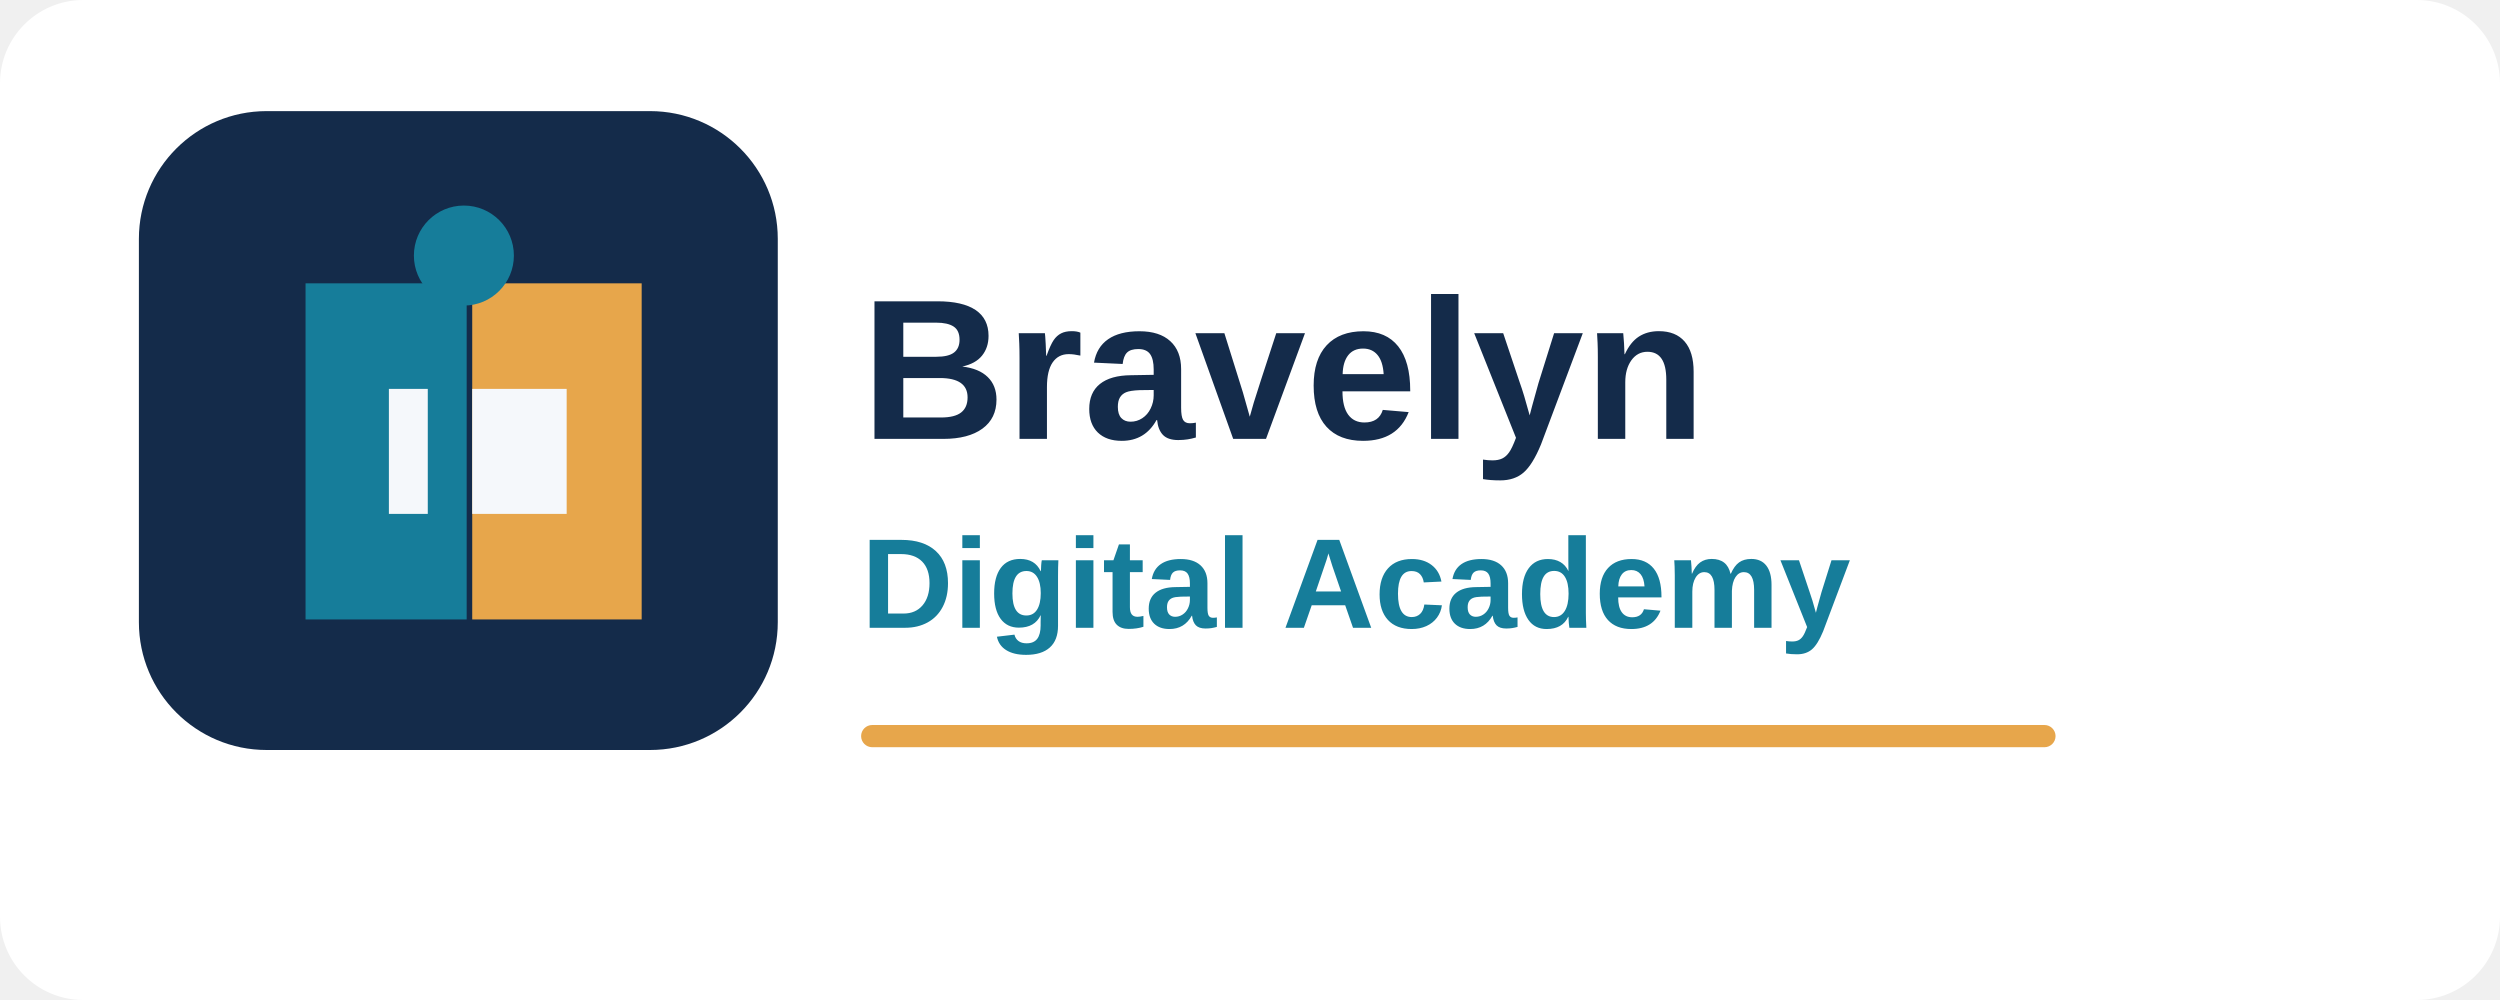
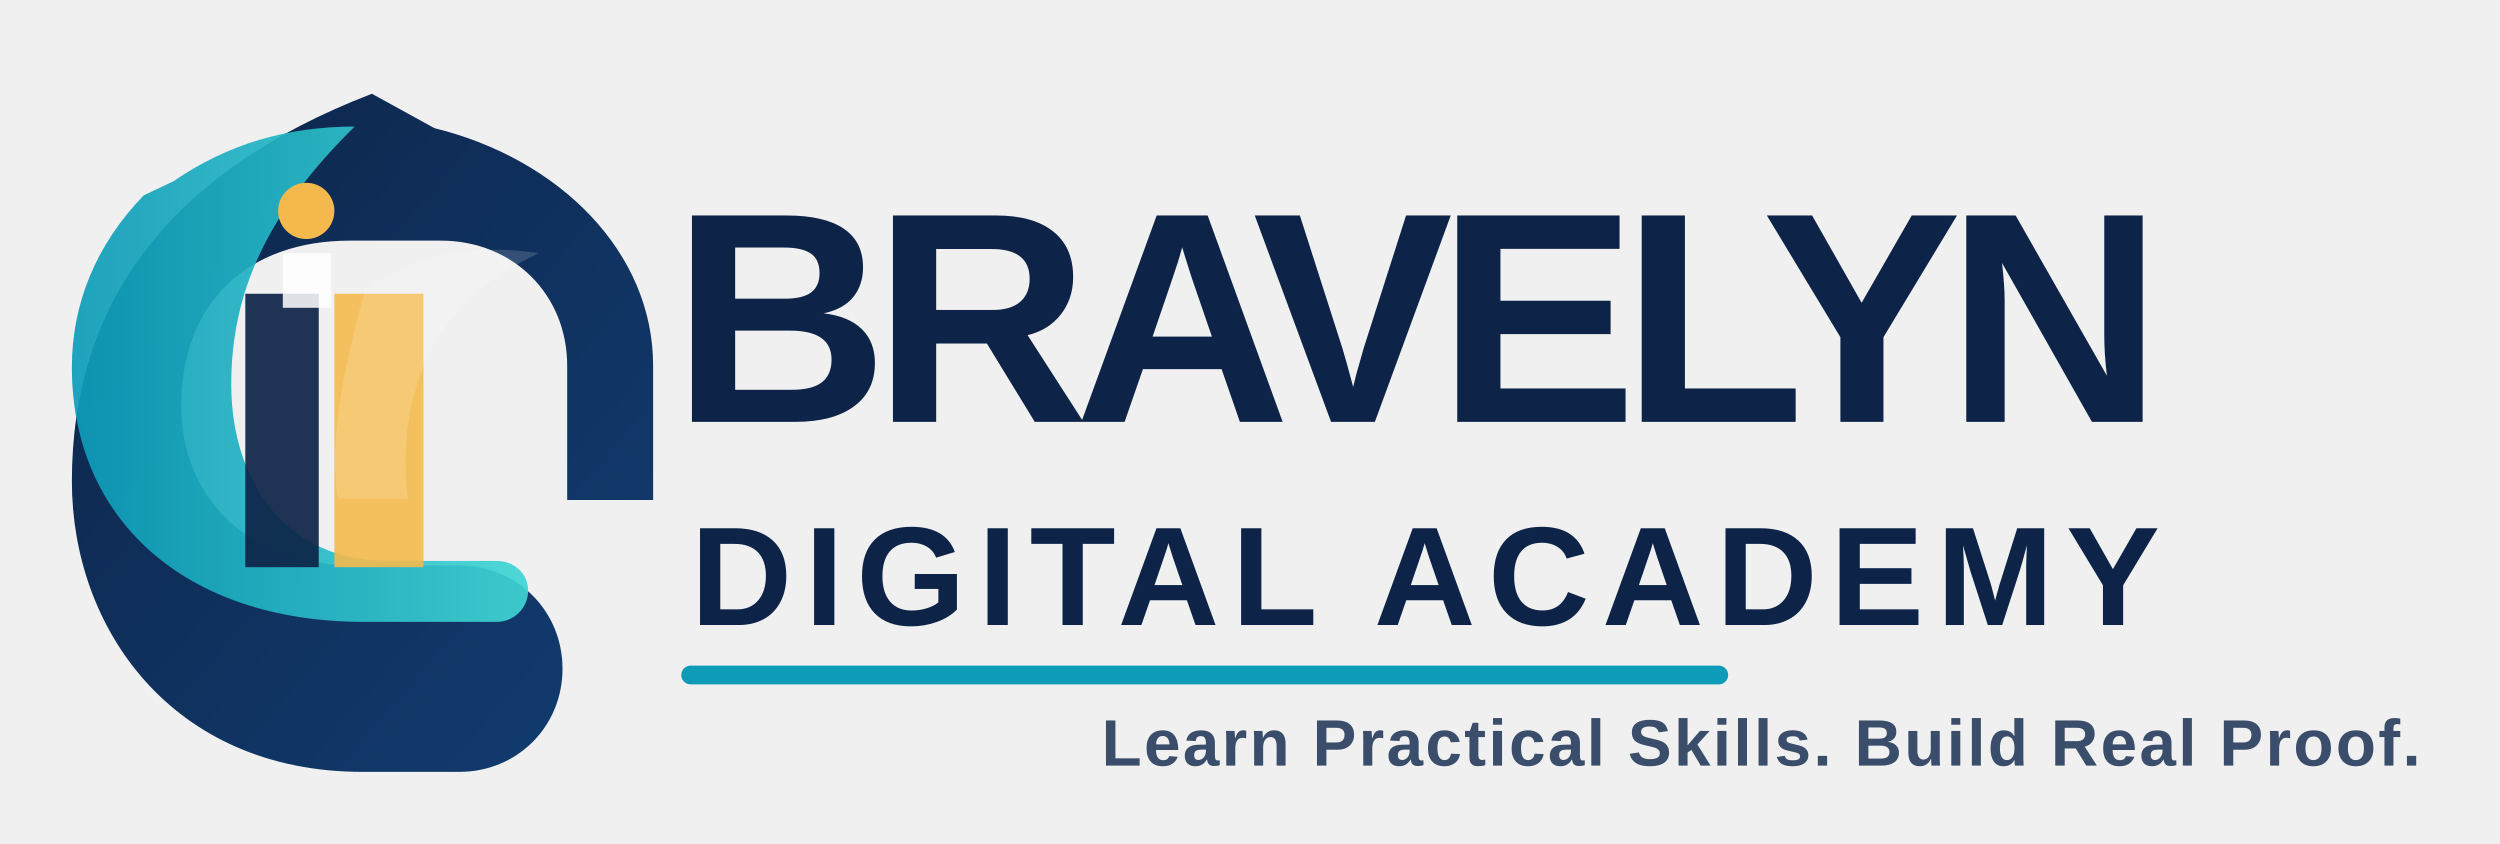
- <svg xmlns="http://www.w3.org/2000/svg" width="900" height="360" viewBox="0 0 900 360" role="img" aria-labelledby="title desc">
-   <rect width="900" height="360" rx="30" fill="#FFFFFF" />
-   <g transform="translate(50,40)">
-     <rect x="0" y="0" width="230" height="230" rx="46" fill="#142B4A" />
-     <path d="M60 62 H118 V183 H60 Z" fill="#167D9A" />
-     <path d="M120 62 H181 V183 H120 Z" fill="#E7A64B" />
-     <path d="M90 100 H104 V145 H90 Z" fill="#F5F8FB" />
-     <path d="M120 100 H154 V145 H120 Z" fill="#F5F8FB" />
-     <circle cx="117" cy="52" r="18" fill="#167D9A" />
+ <svg xmlns="http://www.w3.org/2000/svg" width="1600" height="540" viewBox="0 0 1600 540" role="img" aria-labelledby="title desc">
+   <defs>
+     <linearGradient id="tealFade" x1="0%" x2="100%" y1="0%" y2="0%">
+       <stop offset="0%" stop-color="#0d9bb8" />
+       <stop offset="100%" stop-color="#40d5d4" />
+     </linearGradient>
+     <linearGradient id="nightBlue" x1="0%" x2="100%" y1="0%" y2="100%">
+       <stop offset="0%" stop-color="#0d2448" />
+       <stop offset="100%" stop-color="#123d72" />
+     </linearGradient>
+   </defs>
+   <g transform="translate(28,40)">
+     <path d="M210 20C80 70 18 154 18 268C18 362 82 454 204 454H266C303 454 332 425 332 388C332 351 303 322 266 322H200C129 322 88 277 88 220C88 153 131 114 196 114H254C301 114 335 149 335 194V280H390V194C390 122 331 62 250 42L210 20Z" fill="url(#nightBlue)" />
+     <path d="M83 76C118 52 156 41 199 41C143 96 120 147 120 206C120 271 158 319 219 319H290C301 319 310 327 310 338C310 349 301 358 290 358H205C90 358 18 292 18 195C18 155 33 117 64 85L83 76Z" fill="url(#tealFade)" opacity="0.92" />
+     <path d="M129 148L176 148L176 323L129 323Z" fill="#0d2448" opacity="0.92" />
+     <path d="M186 148H243V323H186Z" fill="#f4b94d" opacity="0.9" />
+     <path d="M153 122H184V157H153Z" fill="#ffffff" opacity="0.85" />
+     <circle cx="168" cy="95" r="18" fill="#f4b94d" />
+     <path d="M206 144C242 122 275 116 317 122C278 140 250 167 238 209C232 230 230 252 233 279H188C184 248 187 213 206 144Z" fill="#ffffff" opacity="0.15" />
  </g>
-   <g transform="translate(310,76)">
-     <text x="0" y="82" font-family="Segoe UI, Arial, sans-serif" font-size="72" font-weight="800" fill="#142B4A">Bravelyn</text>
-     <text x="0" y="150" font-family="Segoe UI, Arial, sans-serif" font-size="46" font-weight="700" fill="#167D9A">Digital Academy</text>
-     <rect x="0" y="185" width="430" height="8" rx="4" fill="#E7A64B" />
+   <g transform="translate(430,120)">
+     <text x="0" y="150" font-family="Segoe UI, Arial, sans-serif" font-size="192" font-weight="900" letter-spacing="-10" fill="#0d2448">BRAVELYN</text>
+     <text x="12" y="280" font-family="Segoe UI, Arial, sans-serif" font-size="90" font-weight="800" letter-spacing="8" fill="#0d2448">DIGITAL ACADEMY</text>
+     <line x1="12" y1="312" x2="670" y2="312" stroke="#0d9bb8" stroke-width="12" stroke-linecap="round" />
+     <text x="275" y="370" font-family="Segoe UI, Arial, sans-serif" font-size="42" font-weight="700" letter-spacing="1.5" fill="#0d2448" opacity="0.8">Learn Practical Skills. Build Real Proof.</text>
  </g>
</svg>
